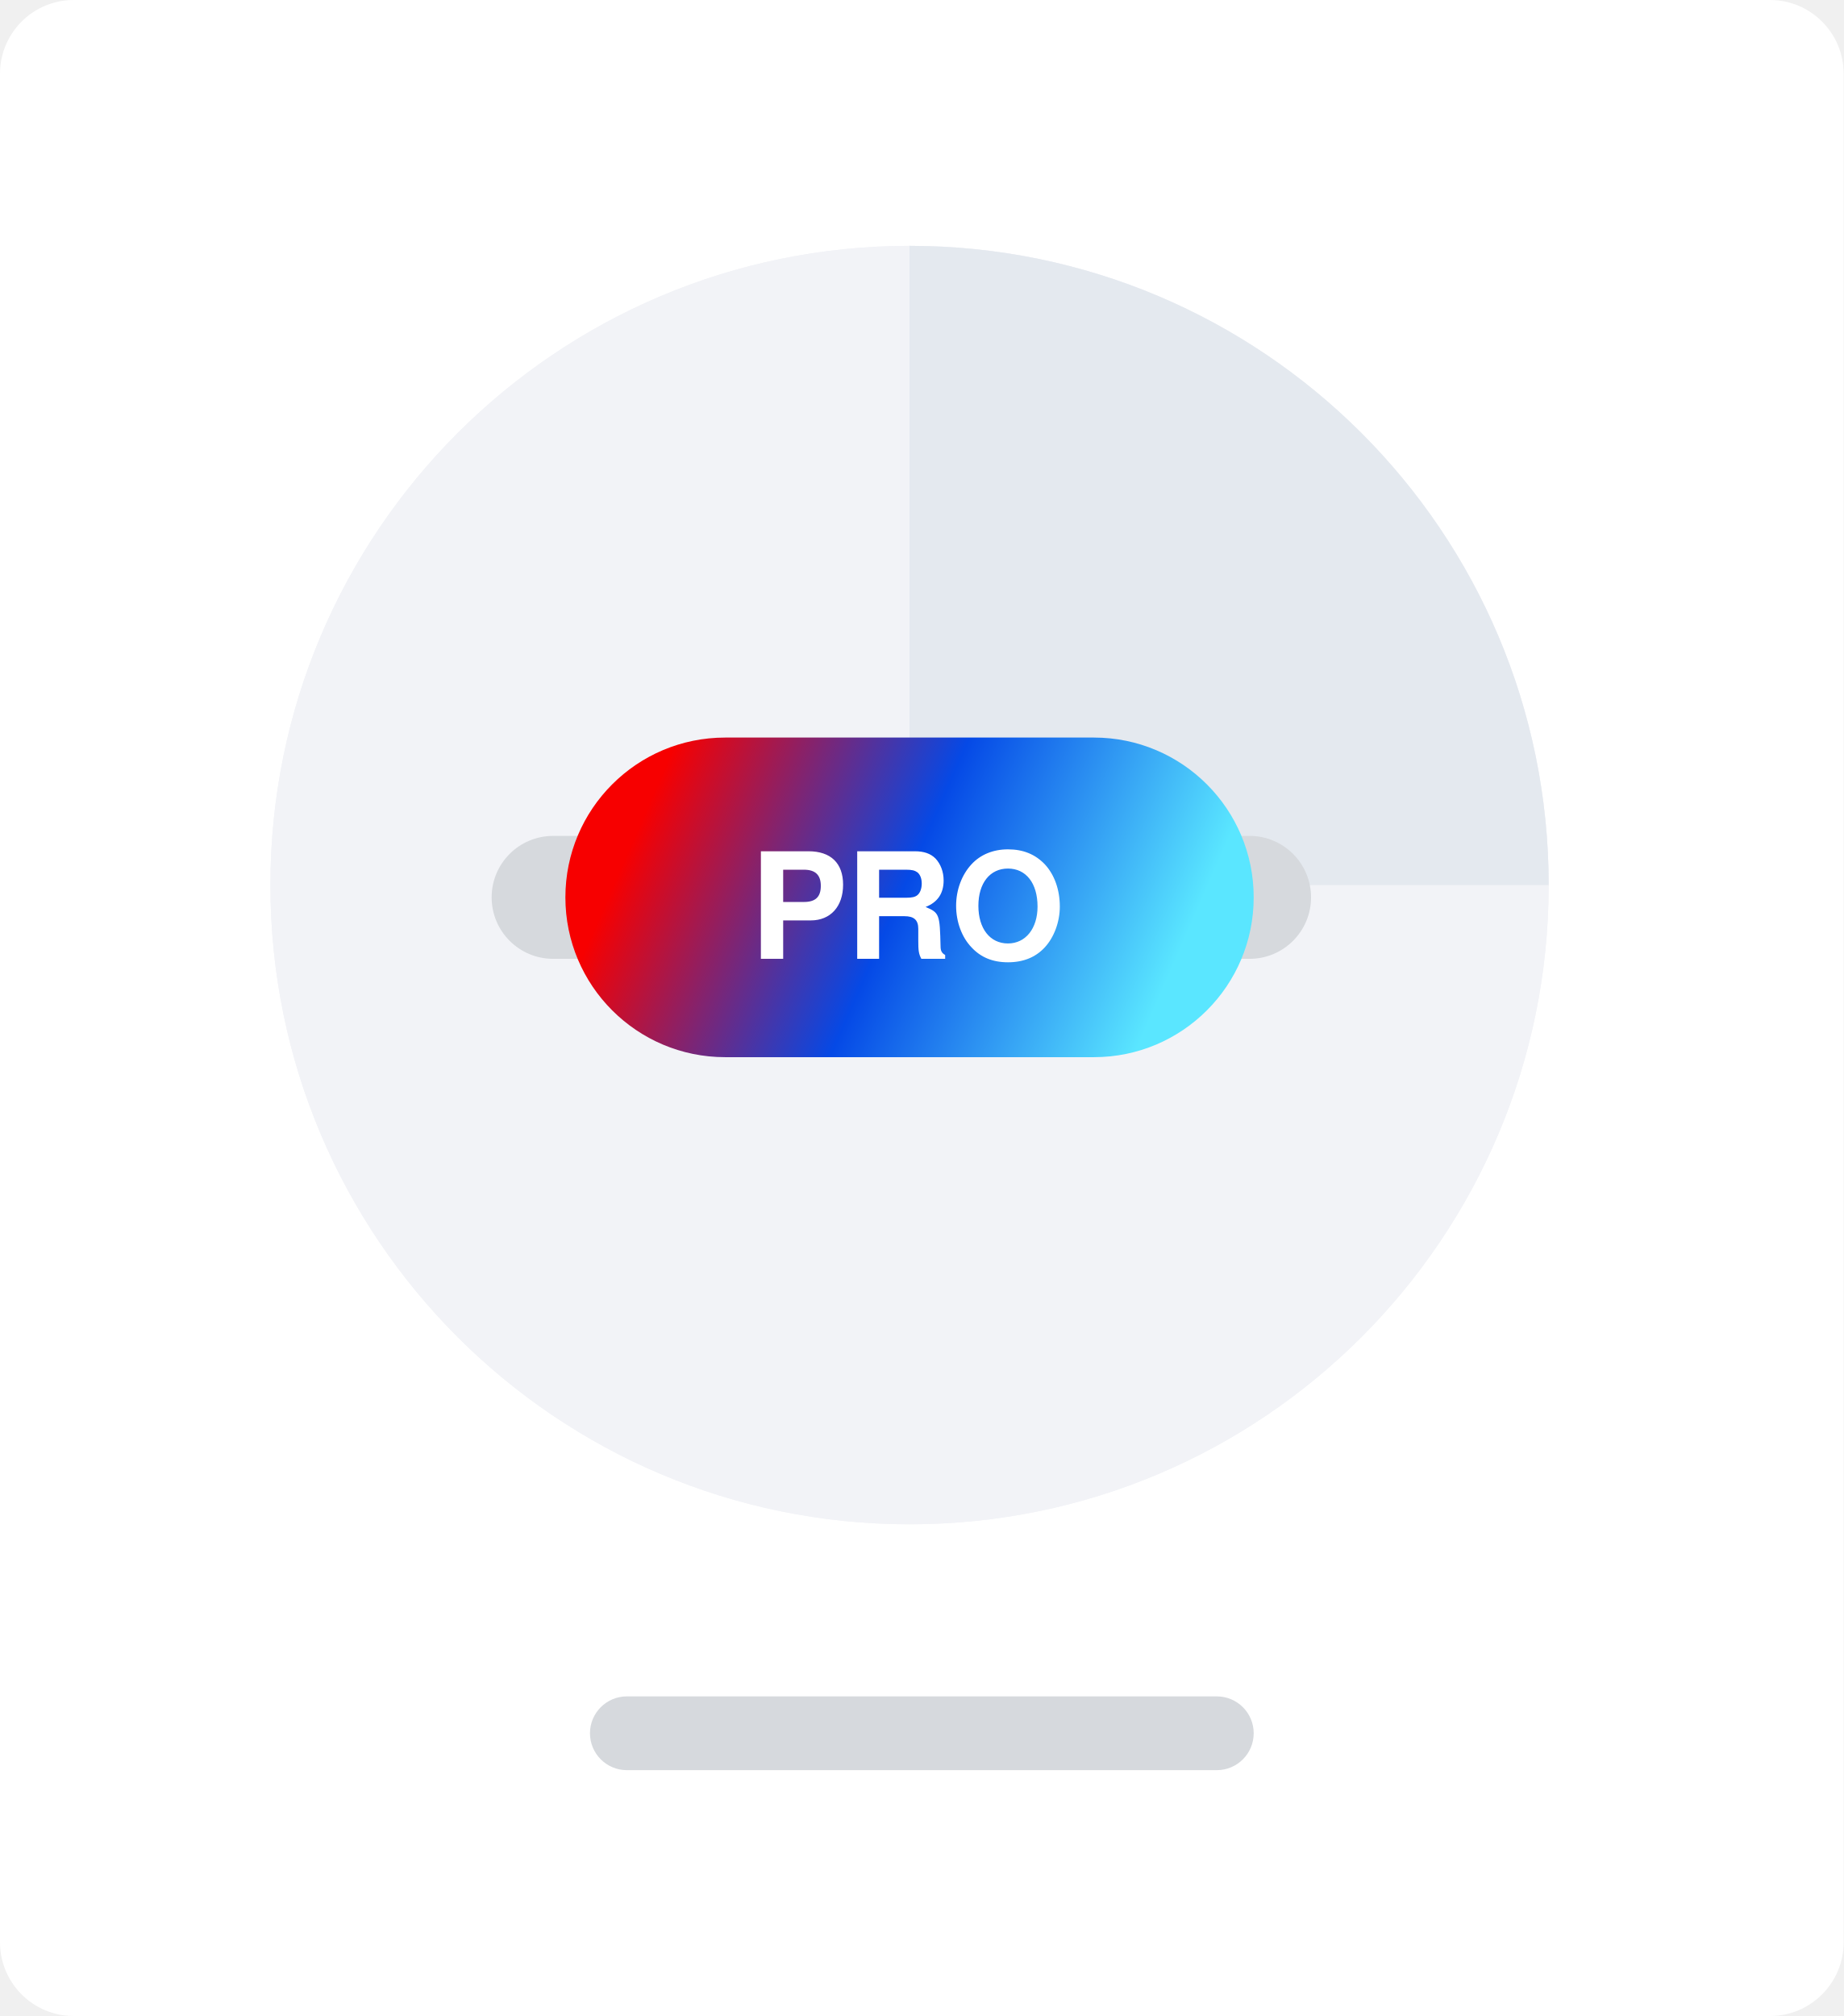
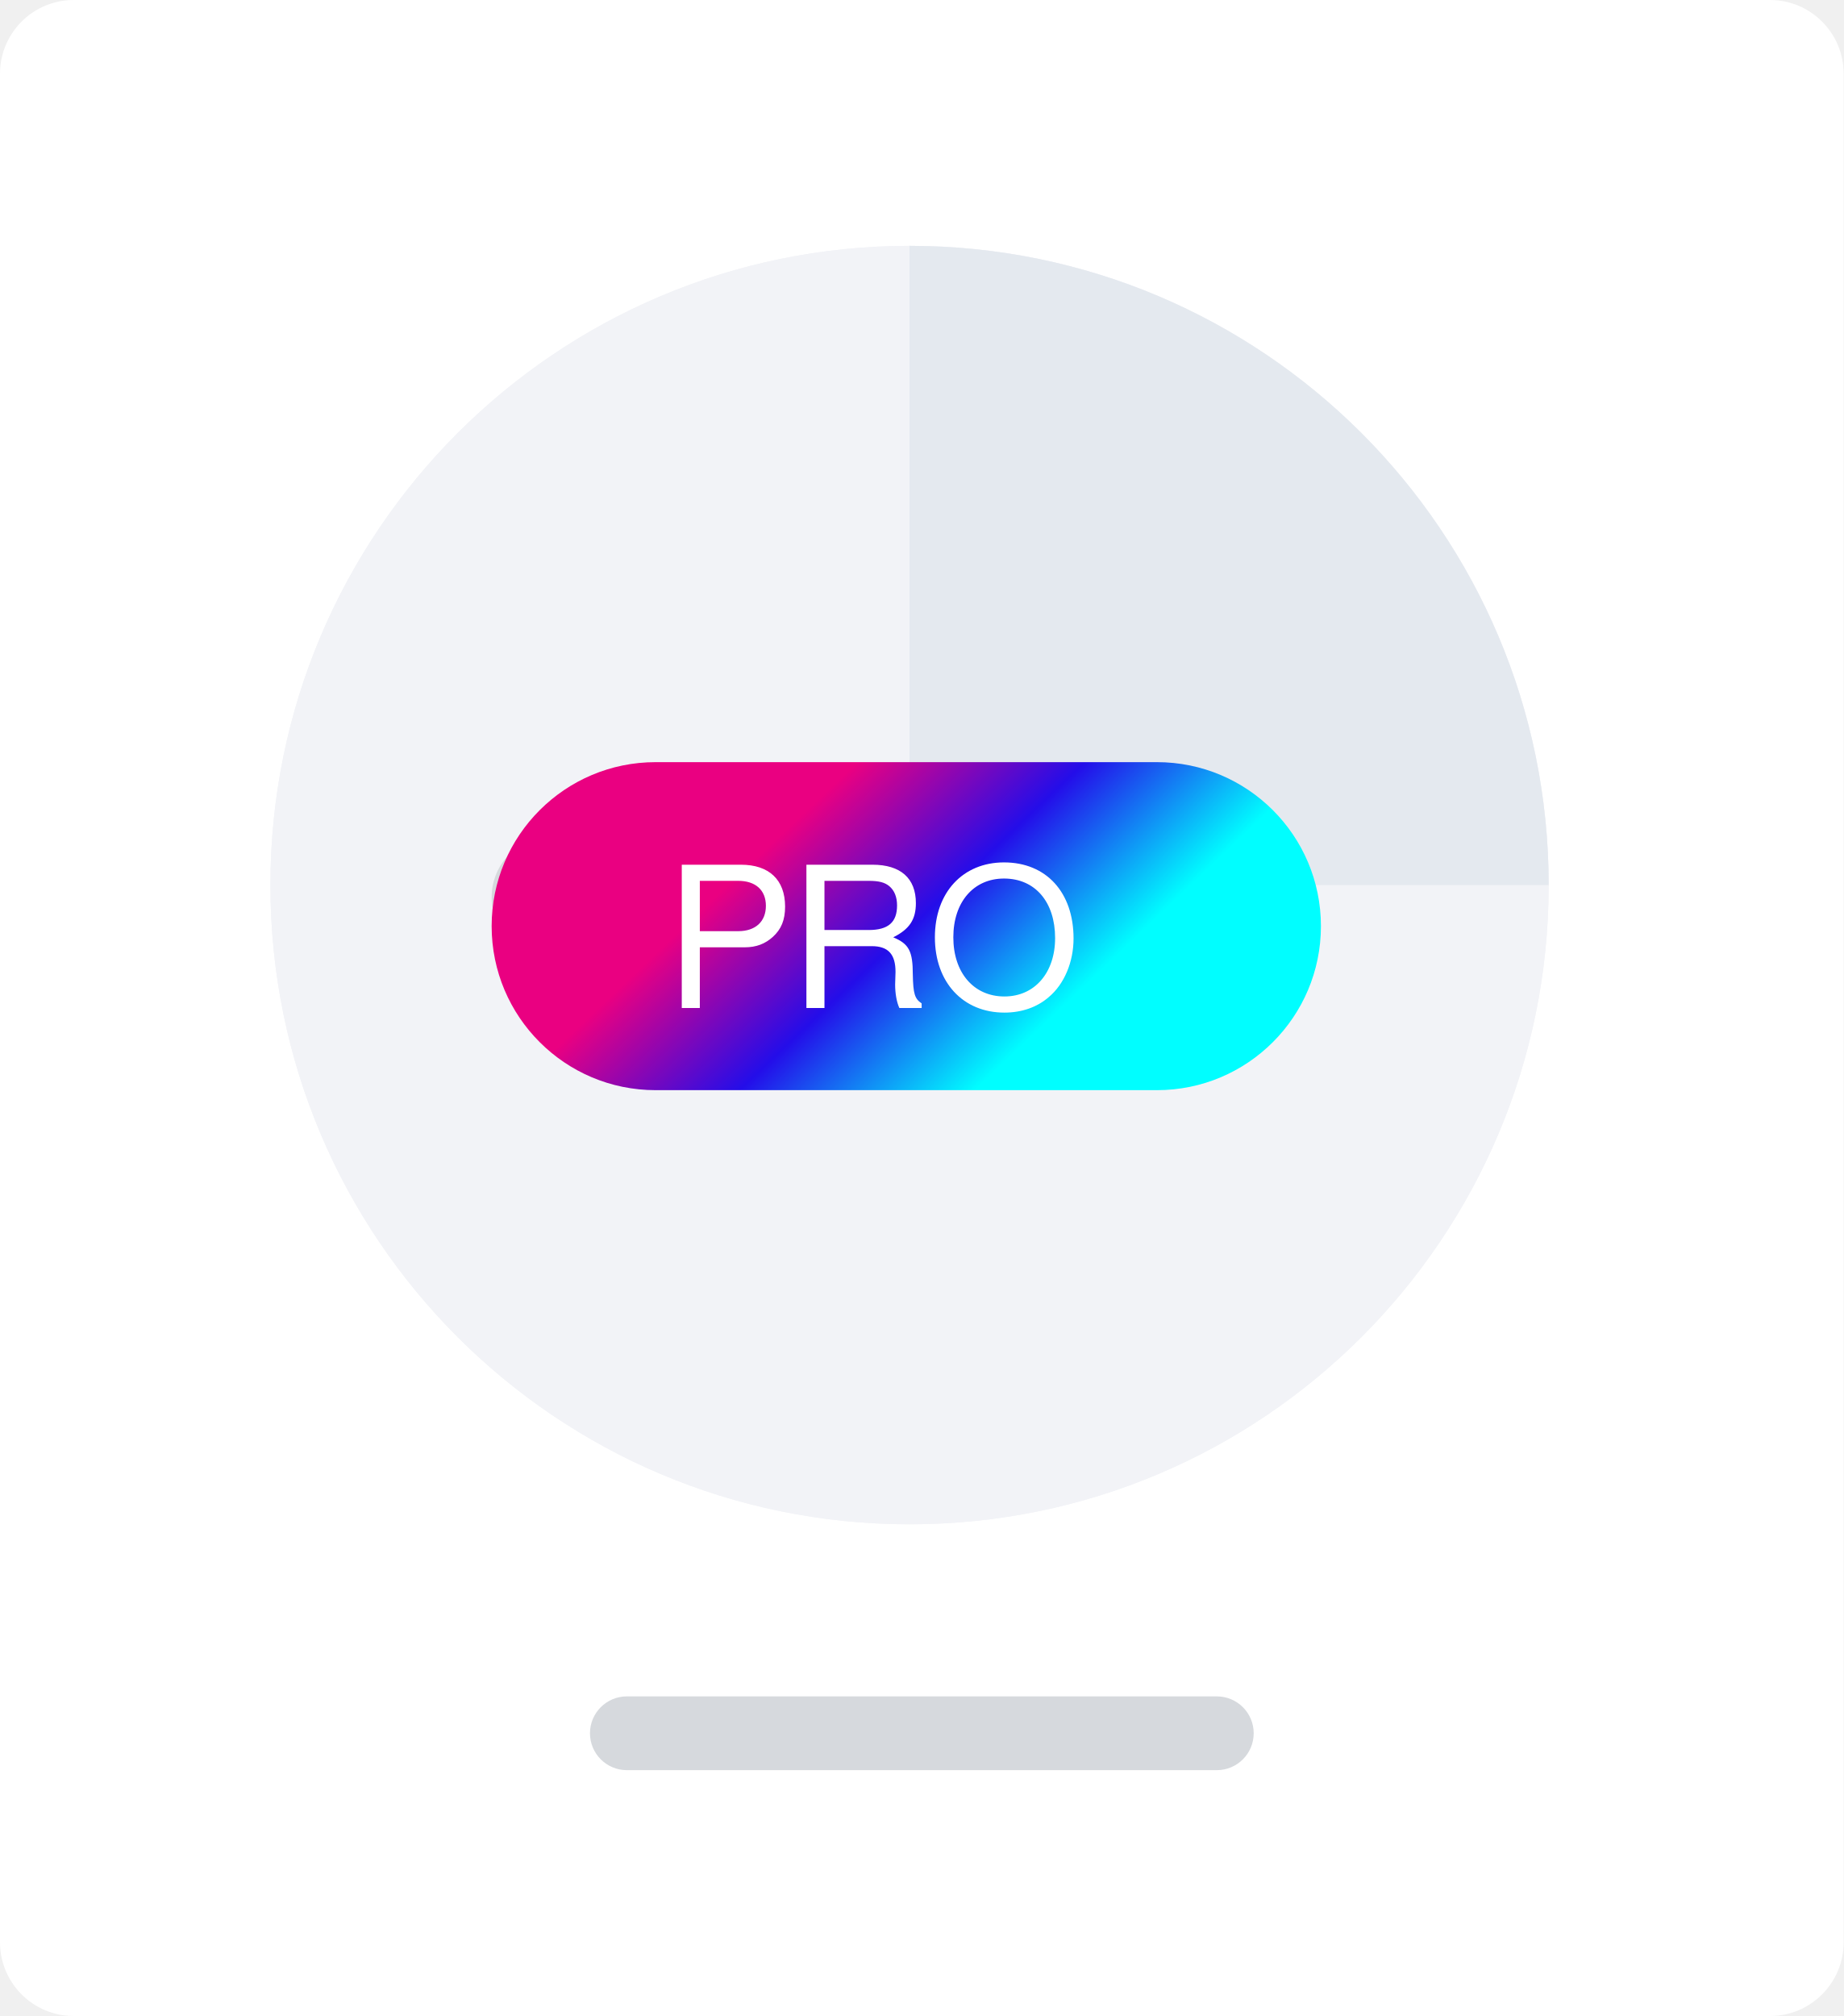
- <svg xmlns="http://www.w3.org/2000/svg" xmlns:xlink="http://www.w3.org/1999/xlink" width="75px" height="82px" viewBox="0 0 75 82" version="1.1">
+ <svg xmlns="http://www.w3.org/2000/svg" xmlns:xlink="http://www.w3.org/1999/xlink" width="75" height="82">
  <defs>
-     <rect id="path-1" x="0" y="0" width="52" height="52" rx="26" />
-     <linearGradient x1="7.739%" y1="41.666%" x2="91.028%" y2="58.645%" id="linearGradient-3">
-       <stop stop-color="#F70000" offset="0%" />
-       <stop stop-color="#0549E6" offset="48.985%" />
-       <stop stop-color="#5AE6FF" offset="100%" />
+     <linearGradient x1="27.221%" y1="40.243%" x2="74.942%" y2="60.233%" id="c">
+       <stop stop-color="#EA0081" offset="0%" />
+       <stop stop-color="#240DE9" offset="49.206%" />
+       <stop stop-color="#00FEFF" offset="100%" />
    </linearGradient>
+     <rect id="a" x="0" y="0" width="52" height="52" rx="26" />
  </defs>
-   <g id="Page-1" stroke="none" stroke-width="1" fill="none" fill-rule="evenodd">
-     <g id="fill">
-       <g id="Group">
-         <rect id="Rectangle" fill="#FFFFFF" fill-rule="nonzero" x="0" y="0" width="75" height="82" rx="3" />
-         <rect id="Rectangle" fill="#F2F3F7" fill-rule="nonzero" x="11" y="10" width="52" height="52" rx="26" />
-         <g transform="translate(11, 10)">
-           <g id="a-link" fill="#F2F3F7" fill-rule="nonzero">
-             <rect id="a" x="0" y="0" width="52" height="52" rx="26" />
-           </g>
-           <g id="Clipped">
-             <mask id="mask-2" fill="white">
-               <use xlink:href="#path-1" />
-             </mask>
-             <g id="a" />
-             <polygon id="Path" fill="#E4E9EF" fill-rule="nonzero" mask="url(#mask-2)" points="26 26 26 -4.307 62 -8 62 26" />
-           </g>
-           <rect id="Rectangle" fill="#D6D9DD" fill-rule="nonzero" x="13" y="59" width="27" height="3" rx="1.5" />
-           <rect id="Rectangle" fill="#D6D9DD" fill-rule="nonzero" x="9" y="24" width="33.333" height="5" rx="2.5" />
-         </g>
-       </g>
-       <g id="pro-tag-copy" transform="translate(23, 30)">
-         <rect id="Rectangle" fill="url(#linearGradient-3)" x="0" y="0" width="28" height="13" rx="6.5" />
-         <text id="PRO" font-family="Helvetica-Bold, Helvetica" font-size="6" font-weight="bold" line-spacing="8" fill="#FFFFFF">
-           <tspan x="7.499" y="9">PRO</tspan>
-         </text>
-       </g>
+   <g fill="none" fill-rule="evenodd">
+     <rect fill="#FFF" fill-rule="nonzero" width="75" height="82" rx="3" />
+     <rect fill="#F2F3F7" fill-rule="nonzero" x="11" y="10" width="52" height="52" rx="26" />
+     <g transform="translate(11 10)">
+       <rect width="52" height="52" rx="26" fill="#F2F3F7" fill-rule="nonzero" />
+       <mask id="b" fill="#fff">
+         <use xlink:href="#a" />
+       </mask>
+       <path fill="#E4E9EF" fill-rule="nonzero" mask="url(#b)" d="M26 26V-4.307L62-8v34z" />
+       <rect fill="#D6D9DD" fill-rule="nonzero" x="13" y="59" width="27" height="3" rx="1.5" />
+       <rect fill="#D6D9DD" fill-rule="nonzero" x="9" y="24" width="33.333" height="5" rx="2.5" />
+     </g>
+     <g transform="translate(20 31)">
+       <rect fill="url(#c)" fill-rule="nonzero" width="33.735" height="13.342" rx="6.671" />
+       <text transform="translate(7 2)" fill="#FFF" font-family="Helvetica" font-size="8">
+         <tspan x="0" y="8">PRO</tspan>
+       </text>
    </g>
  </g>
</svg>
